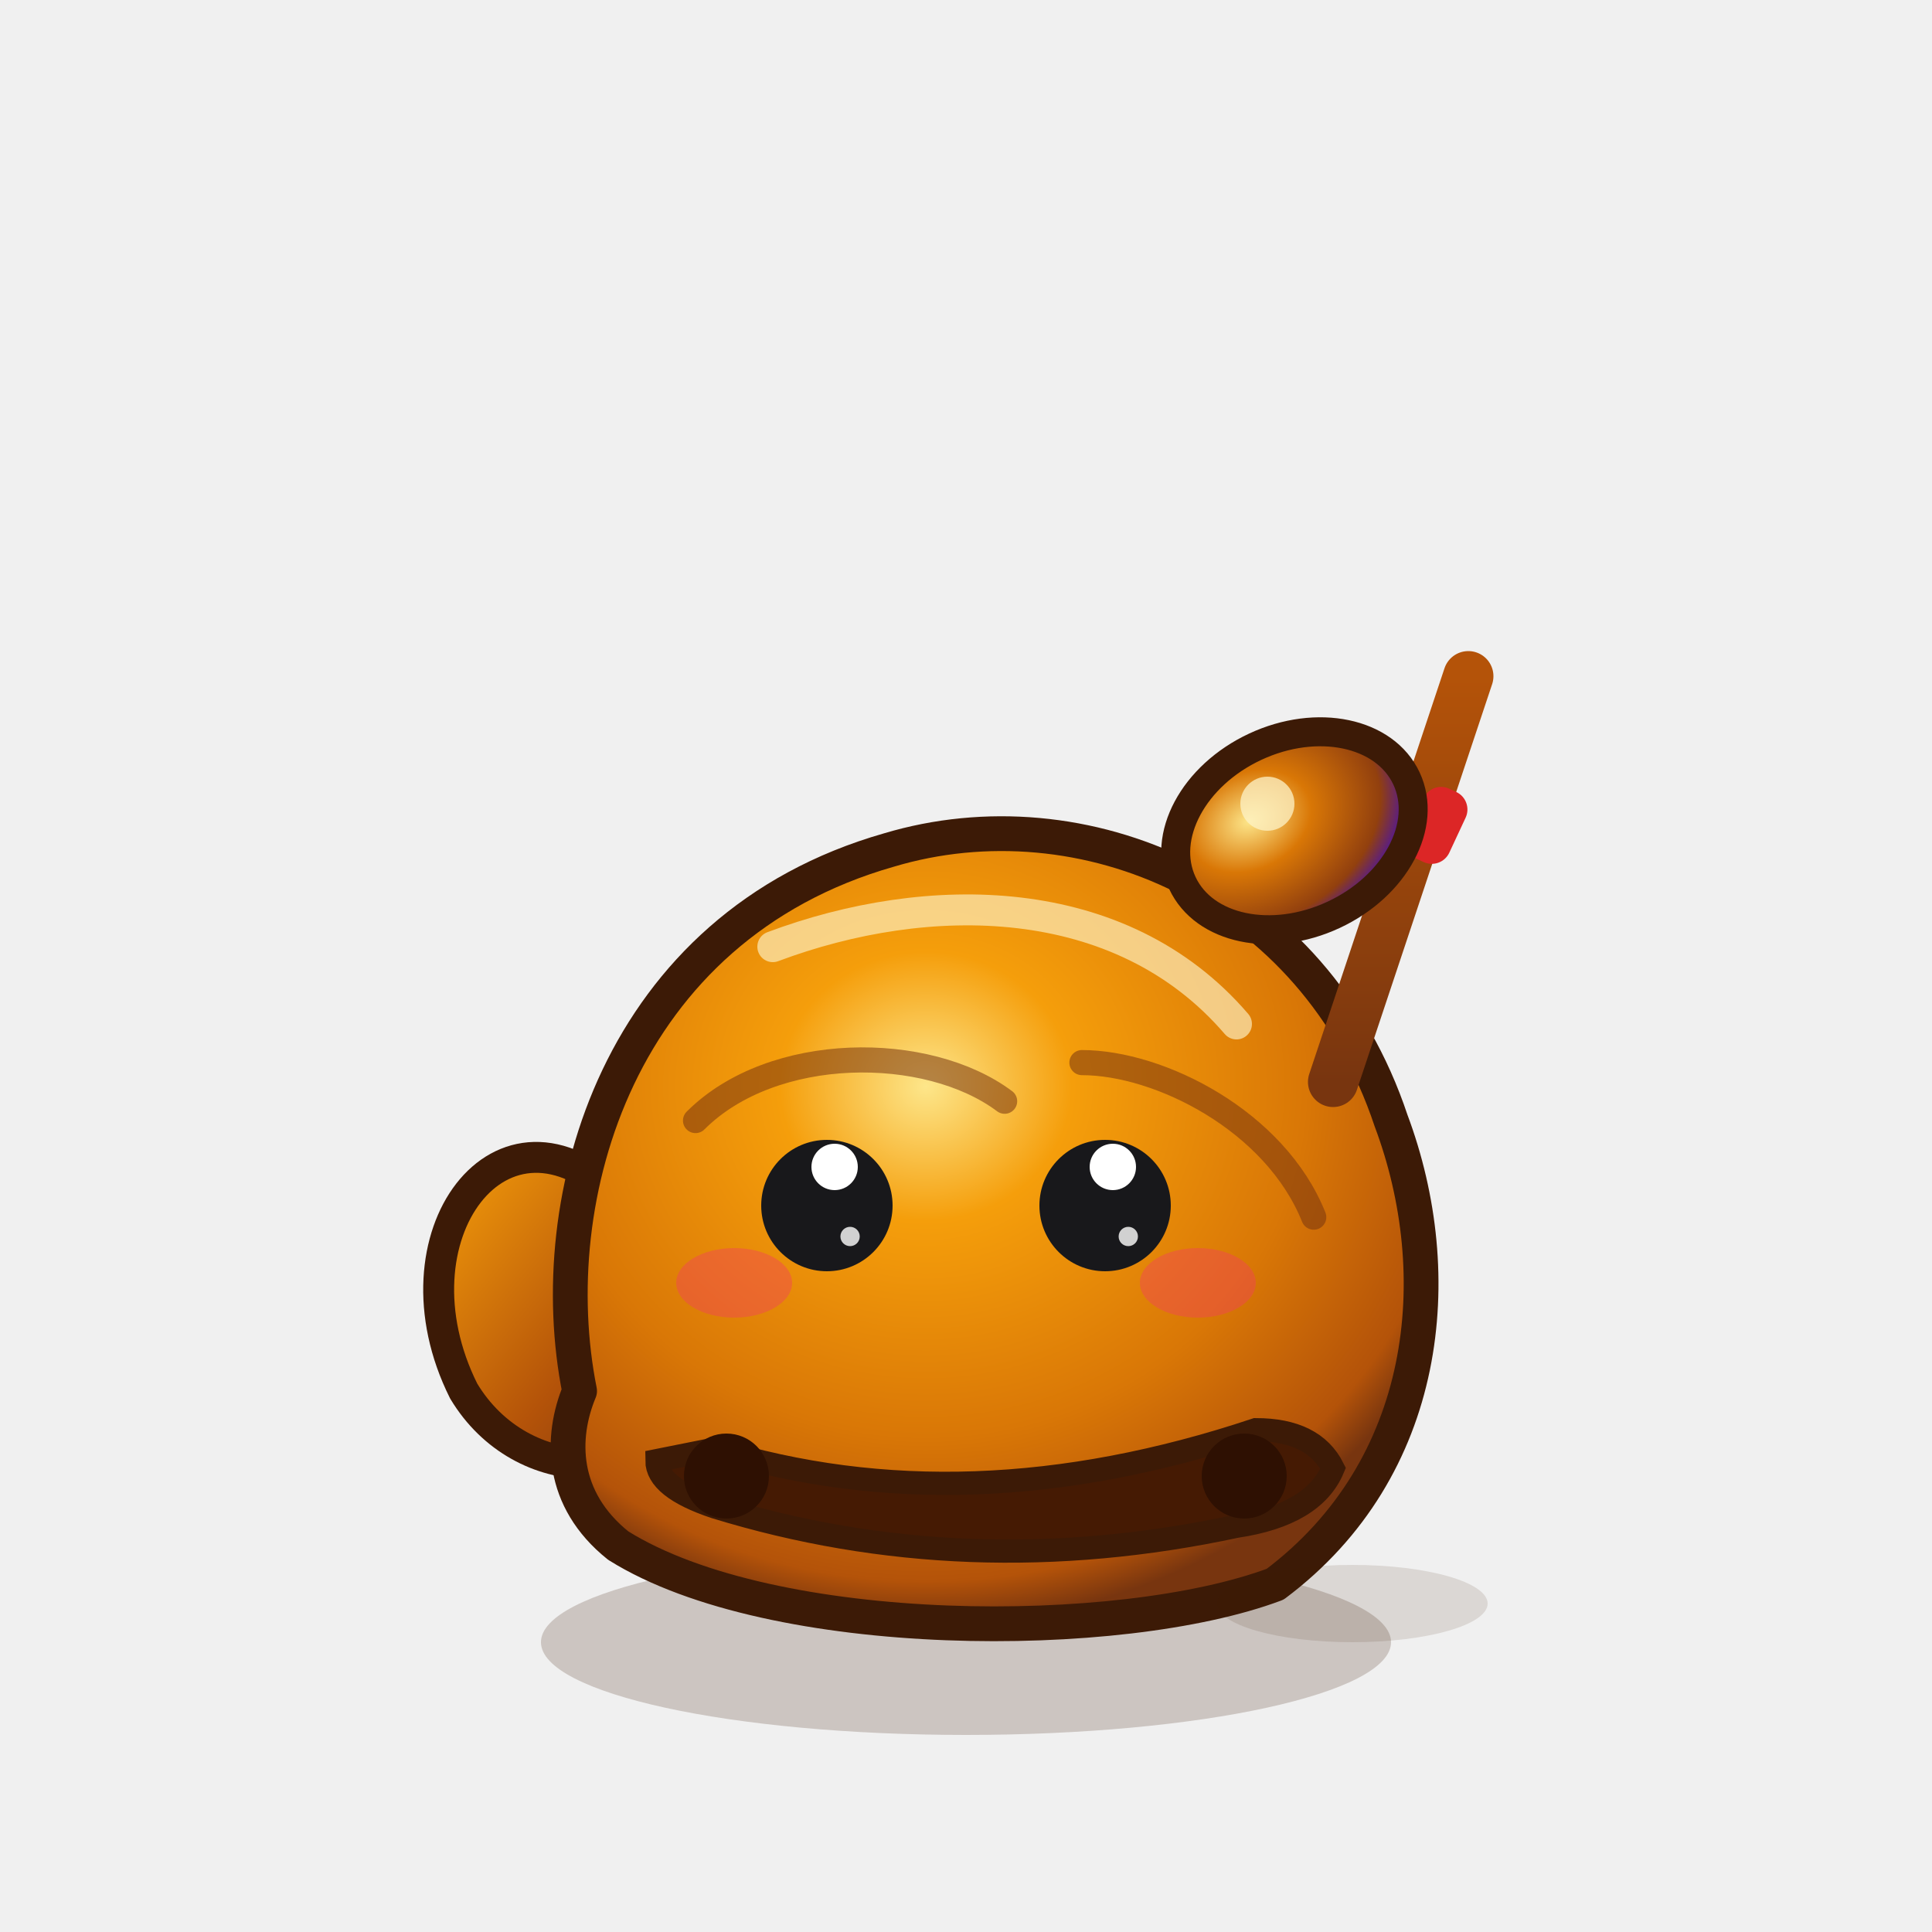
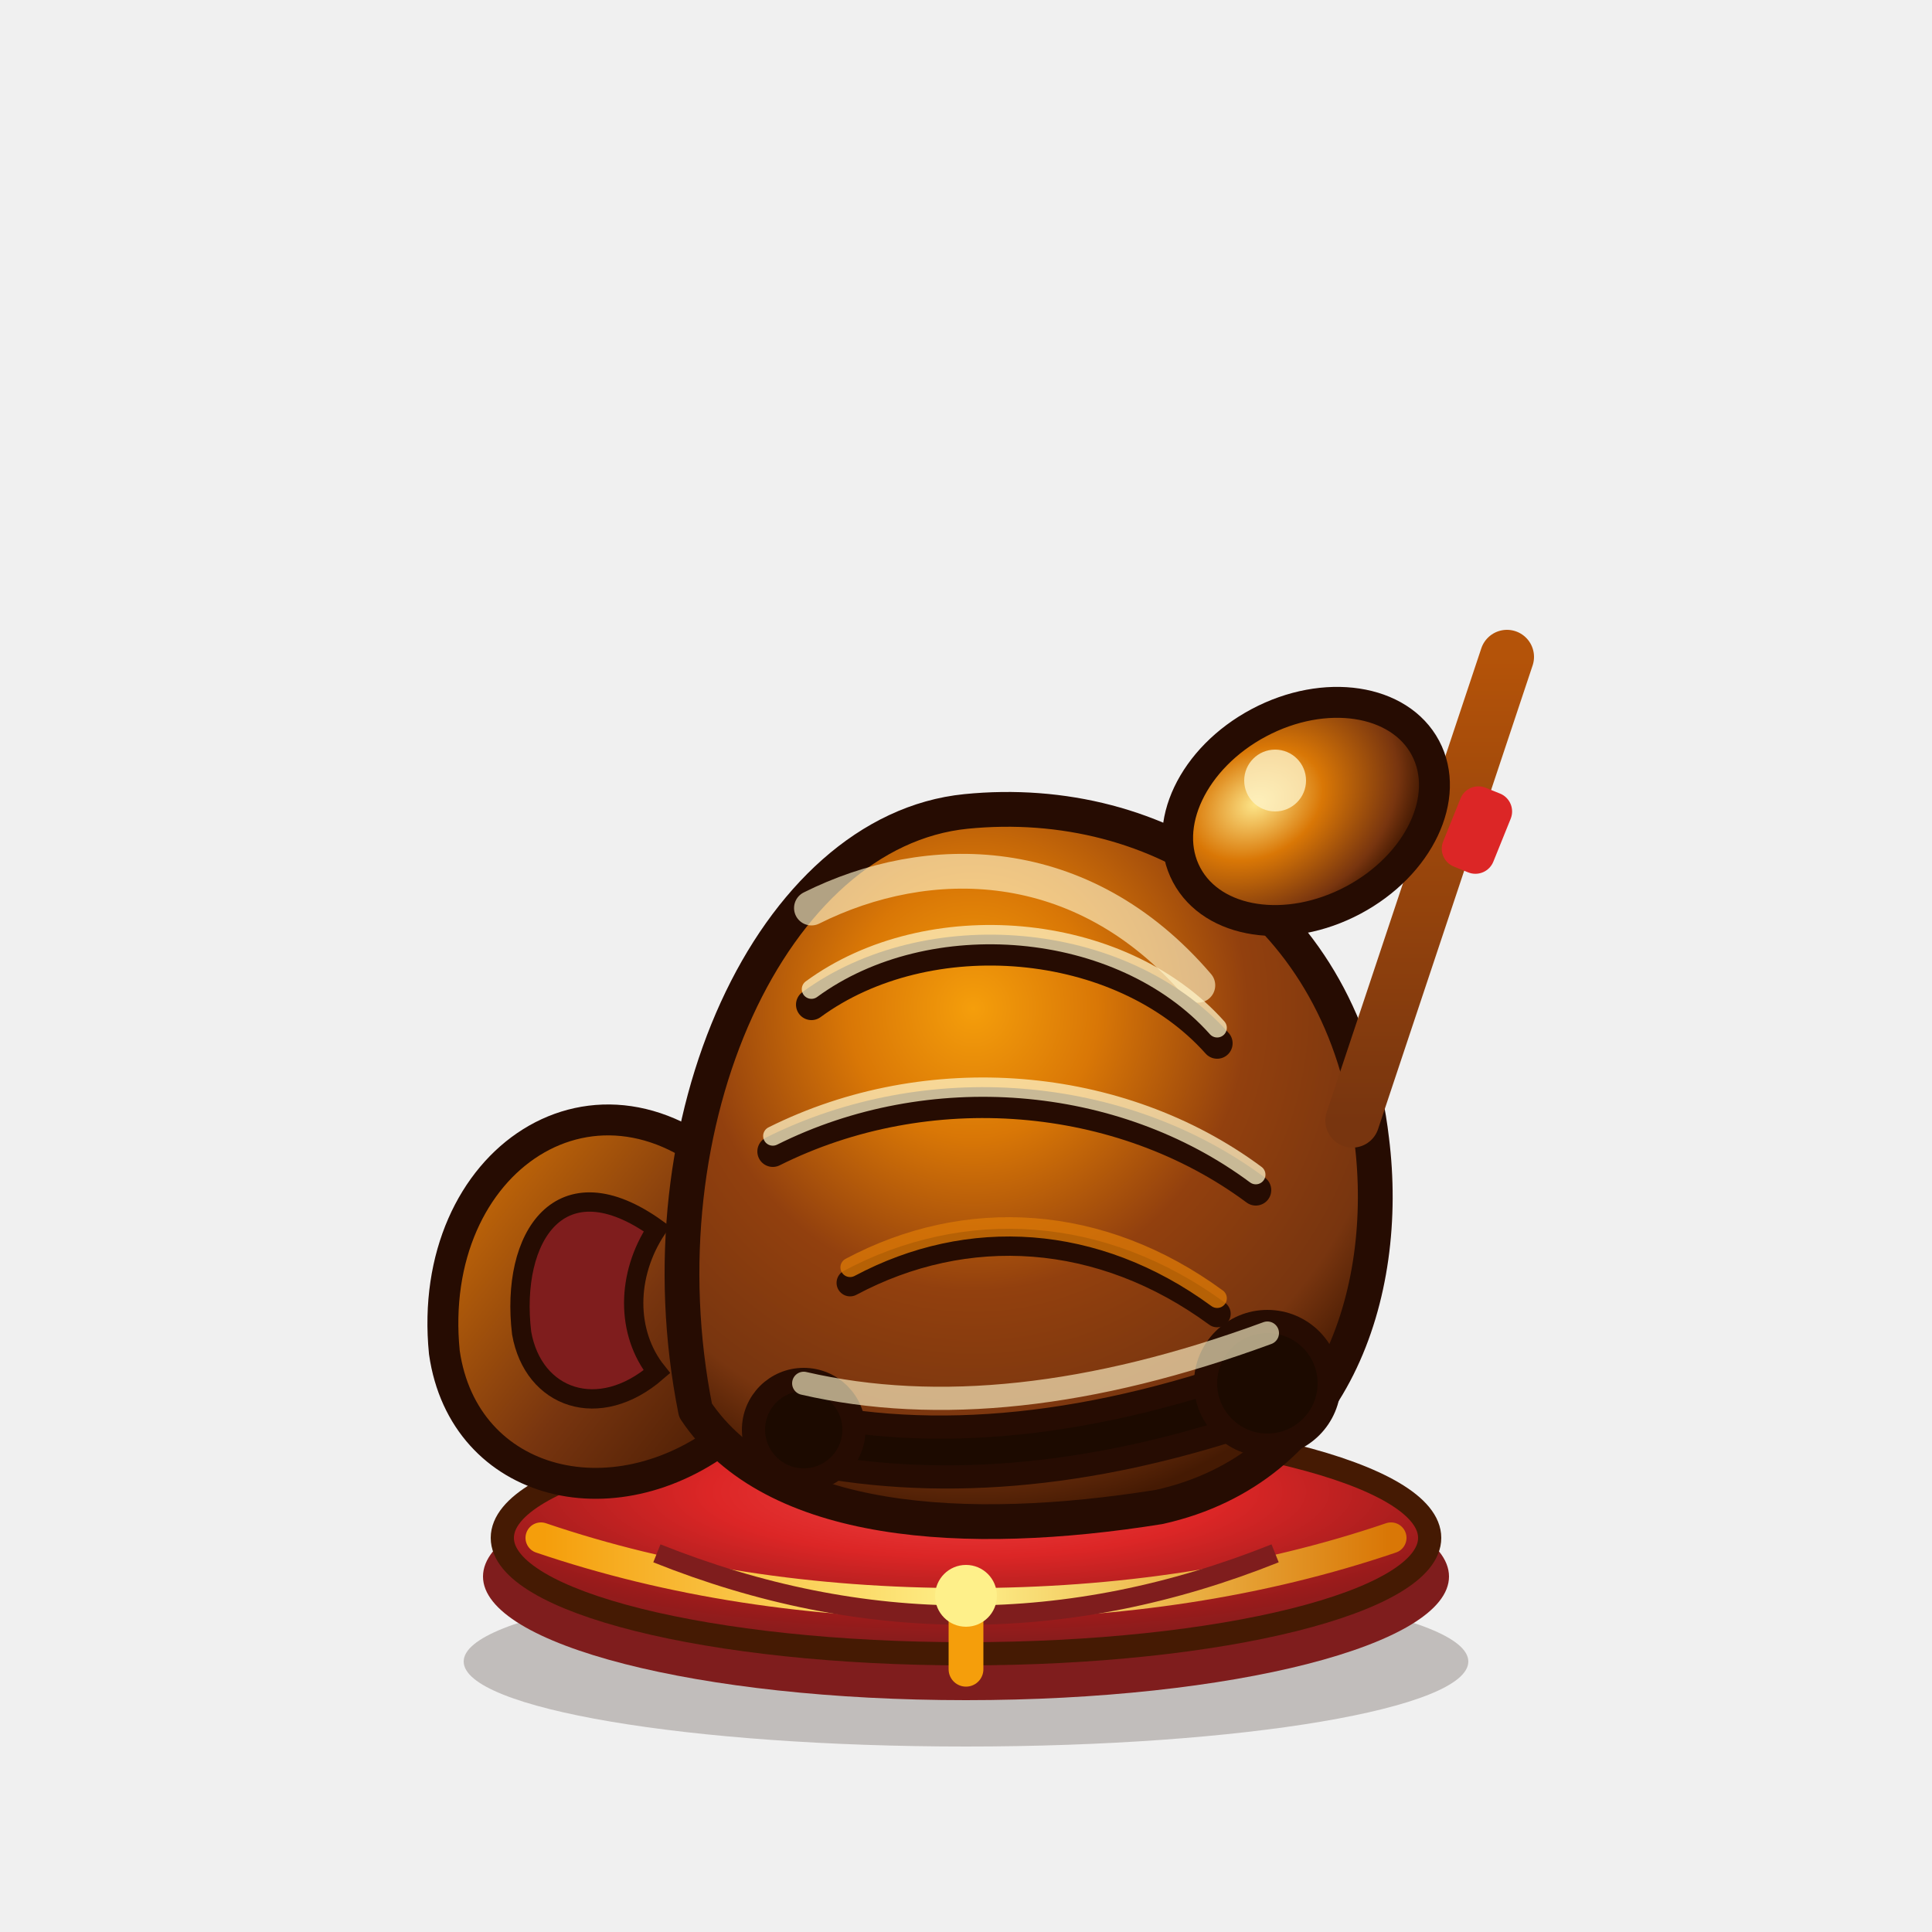
<svg xmlns="http://www.w3.org/2000/svg" viewBox="-25 -25 50 50">
  <defs>
-     <radialGradient id="fish-wood-grad" cx="42%" cy="32%" r="68%">
-       <stop offset="0%" stop-color="#FDE68A" />
-       <stop offset="25%" stop-color="#F59E0B" />
-       <stop offset="65%" stop-color="#D97706" />
-       <stop offset="92%" stop-color="#B45309" />
-       <stop offset="100%" stop-color="#78350F" />
+     <radialGradient id="fish-wood-grad" cx="42%" cy="28%" r="72%">
+       <stop offset="0%" stop-color="#F59E0B" />
+       <stop offset="25%" stop-color="#D97706" />
+       <stop offset="55%" stop-color="#92400E" />
+       <stop offset="85%" stop-color="#78350F" />
+       <stop offset="100%" stop-color="#451A03" />
    </radialGradient>
-     <linearGradient id="fish-tail-grad" x1="0" y1="0" x2="1" y2="1">
+     <linearGradient id="fish-handle-grad" x1="0" y1="0" x2="1" y2="1">
+       <stop offset="0%" stop-color="#D97706" />
+       <stop offset="60%" stop-color="#78350F" />
+       <stop offset="100%" stop-color="#451A03" />
+     </linearGradient>
+     <radialGradient id="cushion-silk-grad" cx="50%" cy="30%" r="70%">
+       <stop offset="0%" stop-color="#EF4444" />
+       <stop offset="40%" stop-color="#DC2626" />
+       <stop offset="80%" stop-color="#991B1B" />
+       <stop offset="100%" stop-color="#7F1D1D" />
+     </radialGradient>
+     <linearGradient id="gold-brocade-grad" x1="0" y1="0" x2="1" y2="0">
      <stop offset="0%" stop-color="#F59E0B" />
-       <stop offset="60%" stop-color="#B45309" />
-       <stop offset="100%" stop-color="#78350F" />
+       <stop offset="50%" stop-color="#FEF08A" />
+       <stop offset="100%" stop-color="#D97706" />
    </linearGradient>
    <radialGradient id="mallet-head-grad" cx="35%" cy="35%" r="65%">
      <stop offset="0%" stop-color="#FDE68A" />
      <stop offset="40%" stop-color="#D97706" />
-       <stop offset="85%" stop-color="#92400E" />
-       <stop offset="100%" stop-color="#581C87" />
+       <stop offset="85%" stop-color="#78350F" />
+       <stop offset="100%" stop-color="#451A03" />
    </radialGradient>
    <linearGradient id="mallet-handle-grad" x1="0" y1="0" x2="0" y2="1">
      <stop offset="0%" stop-color="#B45309" />
      <stop offset="100%" stop-color="#78350F" />
    </linearGradient>
    <linearGradient id="gold-q-grad" x1="0" y1="0" x2="0" y2="1">
      <stop offset="0%" stop-color="#FEF08A" />
      <stop offset="100%" stop-color="#F59E0B" />
    </linearGradient>
  </defs>
  <style>
-     /* 木鱼身体微倾与仰望思考律动 (2.4s 循环) */
-     @keyframes fish-think {
+     /* 思考轻微呼吸律动 (2.4s 循环) */
+     @keyframes fish-meditate {
      0%, 100% {
-         transform: rotate(0deg) translateY(0px);
+         transform: scale(1.0, 1.0);
      }
      50% {
-         transform: rotate(-3.5deg) translateY(-1px);
+         transform: scale(1.02, 0.98);
      }
    }

-     /* 眼睛向上仰望呆萌微移 */
-     @keyframes eyes-look-up {
-       0%, 100% {
-         transform: translate(0px, 0px);
-       }
-       30%, 70% {
-         transform: translate(0.6px, -1.2px);
-       }
-     }
- 
-     /* 小木槌头顶钟摆式悬浮摇摆 */
+     /* 悬浮木槌钟摆式摇晃 */
    @keyframes mallet-pendulum {
      0%, 100% {
        transform: rotate(-10deg) translateY(0px);
      }
      50% {
        transform: rotate(14deg) translateY(-2px);
      }
    }

-     /* 禅意思考气泡浮动 1 */
+     /* 禅意思考气泡 1 */
    @keyframes bubble-rise-1 {
      0%, 100% {
        transform: translateY(0px) scale(0.6);
        opacity: 0;
      }
      20% {
        opacity: 0.8;
      }
      60% {
        transform: translateY(-8px) scale(1.1);
        opacity: 0.8;
      }
      80%, 100% {
        transform: translateY(-14px) scale(1.2);
        opacity: 0;
      }
    }

-     /* 禅意思考气泡浮动 2 (相位差) */
+     /* 禅意思考气泡 2 */
    @keyframes bubble-rise-2 {
      0%, 30% {
        transform: translateY(0px) scale(0.5);
        opacity: 0;
      }
      45% {
        opacity: 0.85;
      }
      75% {
        transform: translateY(-9px) scale(1.0);
        opacity: 0.85;
      }
      95%, 100% {
        transform: translateY(-15px) scale(1.2);
        opacity: 0;
      }
    }

-     /* 金色小问号浮升 */
+     /* 发光金色小问号 */
    @keyframes question-rise {
      0%, 40% {
        transform: translateY(0px) scale(0.5);
        opacity: 0;
      }
      55% {
        opacity: 0.95;
        transform: translateY(-3px) scale(1.1);
      }
      80% {
        transform: translateY(-8px) scale(1.0);
        opacity: 0.9;
      }
      100% {
        transform: translateY(-13px) scale(0.8);
        opacity: 0;
      }
    }

-     #fish-think-group {
-       transform-origin: 0px 17.5px;
-       animation: fish-think 2.4s ease-in-out infinite;
+     #fish-think-body {
+       transform-origin: 0px 14.5px;
+       animation: fish-meditate 2.4s ease-in-out infinite;
    }

-     #eyes-think-group {
-       animation: eyes-look-up 2.4s ease-in-out infinite;
-     }
- 
-     #mallet-think-group {
-       transform-origin: 10px -2px;
+     #mallet-think {
+       transform-origin: 11px -2px;
      animation: mallet-pendulum 2.4s ease-in-out infinite;
    }

    #bubble-1 {
      animation: bubble-rise-1 2.4s ease-out infinite;
    }

    #bubble-2 {
      animation: bubble-rise-2 2.4s ease-out infinite;
    }

    #think-q {
      animation: question-rise 2.4s ease-out infinite;
    }
  </style>
-   <g id="shadow-js">
-     <ellipse cx="0" cy="17.5" rx="11" ry="2.4" fill="rgba(60,26,6,0.2)" />
+   <g id="shadow-js" style="transform-origin: 0px 18px">
+     <ellipse cx="0" cy="18" rx="13" ry="2.2" fill="rgba(28,10,0,0.22)" />
+   </g>
+   <g id="cushion-base">
+     <ellipse cx="0" cy="15.8" rx="12.5" ry="3.2" fill="#7F1D1D" />
+     <ellipse cx="0" cy="14.8" rx="12" ry="3.0" fill="url(#cushion-silk-grad)" stroke="#451A03" stroke-width="0.6" />
+     <path d="M -11 14.8 Q -6 16.5 0 16.5 Q 6 16.5 11 14.8" fill="none" stroke="url(#gold-brocade-grad)" stroke-width="0.8" stroke-linecap="round" />
+     <path d="M -8 15.2 Q -4 16.8 0 16.8 Q 4 16.8 8 15.2" fill="none" stroke="#7F1D1D" stroke-width="0.5" />
+     <line x1="0" y1="16.5" x2="0" y2="18.2" stroke="#F59E0B" stroke-width="0.9" stroke-linecap="round" />
+     <circle cx="0" cy="16.3" r="0.8" fill="#FEF08A" />
  </g>
  <g id="body-js">
-     <g id="fish-think-group">
-       <path id="fish-tail" d="M -9 6 C -12 3, -15 7, -13 11 C -11.5 13.5, -8 13.5, -7 11 C -8 9.5, -8 7.5, -9 6 Z" fill="url(#fish-tail-grad)" stroke="#3C1A06" stroke-width="0.8" stroke-linejoin="round" />
-       <path id="fish-shell" d="M -10 11 C -11 6, -9 -1, -2 -3 C 3 -4.5, 9 -2, 11 4 C 12.5 8, 12 13, 8 16 C 4 17.5, -5 17.5, -9 15 C -10.5 13.8, -10.5 12.2, -10 11 Z" fill="url(#fish-wood-grad)" stroke="#3C1A06" stroke-width="0.9" stroke-linejoin="round" />
-       <path d="M -5 -0.5 C -1 -2, 4 -2, 7 1.5" fill="none" stroke="#FEF3C7" stroke-width="0.8" stroke-linecap="round" opacity="0.65" />
-       <g id="carved-lines" opacity="0.55">
-         <path d="M -7 4 C -5 2, -1 2, 1 3.5" fill="none" stroke="#78350F" stroke-width="0.65" stroke-linecap="round" />
-         <path d="M 3 2.5 C 5 2.5, 8 4, 9 6.5" fill="none" stroke="#78350F" stroke-width="0.65" stroke-linecap="round" />
+     <g id="fish-think-body">
+       <g id="fish-handle">
+         <path d="M -6 5.5 C -9.5 2, -14 5, -13.5 10 C -13 13.5, -9 14.5, -6 12 C -7.5 10.5, -7.5 8, -6 5.5 Z" fill="url(#fish-handle-grad)" stroke="#260C02" stroke-width="0.8" stroke-linejoin="round" />
+         <path d="M -8 6.8 C -10.5 5, -11.8 7, -11.5 9.5 C -11.2 11.2, -9.5 11.8, -8 10.5 C -8.8 9.5, -8.8 8, -8 6.8 Z" fill="#7F1D1D" stroke="#260C02" stroke-width="0.5" />
      </g>
-       <g id="fish-slit">
-         <path d="M -6.5 12.5 Q 0 14.5 7.5 12 Q 9 12 9.5 13 Q 9 14.2 7 14.5 Q 0 16 -6.5 14 Q -8 13.5 -8 12.8 Z" fill="#451A03" stroke="#3C1A06" stroke-width="0.6" />
-         <circle cx="-6.2" cy="13.2" r="1.1" fill="#2E1002" />
-         <circle cx="7.2" cy="13.2" r="1.1" fill="#2E1002" />
+       <path id="fish-main-dome" d="M -7 11.5 C -8.5 4, -5 -3.5, 0 -4 C 5 -4.5, 9.8 -1.5, 10.5 4.5 C 11 8.5, 9.5 13, 5 14 C 0 14.8, -5 14.5, -7 11.5 Z" fill="url(#fish-wood-grad)" stroke="#260C02" stroke-width="0.9" stroke-linejoin="round" />
+       <path d="M -4 -1.5 C -1 -3, 3 -3, 6 0.5" fill="none" stroke="#FEF3C7" stroke-width="0.9" stroke-linecap="round" opacity="0.65" />
+       <g id="carved-motifs">
+         <path d="M -4 1 C -1 -1.2, 4 -0.8, 6.5 2" fill="none" stroke="#260C02" stroke-width="0.8" stroke-linecap="round" />
+         <path d="M -4 0.6 C -1 -1.6, 4 -1.2, 6.5 1.6" fill="none" stroke="#FEF3C7" stroke-width="0.5" stroke-linecap="round" opacity="0.75" />
+         <path d="M -5 4.8 C -1 2.8, 4 3.2, 7.5 5.8" fill="none" stroke="#260C02" stroke-width="0.8" stroke-linecap="round" />
+         <path d="M -5 4.4 C -1 2.4, 4 2.8, 7.5 5.4" fill="none" stroke="#FEF3C7" stroke-width="0.5" stroke-linecap="round" opacity="0.75" />
+         <path d="M -3 8.2 C 0 6.6, 3.5 6.8, 6.5 9" fill="none" stroke="#260C02" stroke-width="0.7" stroke-linecap="round" />
+         <path d="M -3 7.8 C 0 6.2, 3.5 6.4, 6.5 8.6" fill="none" stroke="#D97706" stroke-width="0.5" stroke-linecap="round" opacity="0.8" />
      </g>
-       <g id="blush">
-         <ellipse cx="-6" cy="8.2" rx="1.5" ry="0.9" fill="rgba(244,63,94,0.42)" />
-         <ellipse cx="6" cy="8.2" rx="1.5" ry="0.9" fill="rgba(244,63,94,0.42)" />
-       </g>
-       <g id="eyes-js">
-         <g id="eyes-think-group">
-           <g id="eye-left">
-             <circle cx="-3.6" cy="6.2" r="1.7" fill="#18181B" />
-             <circle cx="-3.4" cy="5.2" r="0.6" fill="#FFFFFF" />
-             <circle cx="-3.0" cy="7.0" r="0.25" fill="#FFFFFF" opacity="0.8" />
-           </g>
-           <g id="eye-right">
-             <circle cx="3.6" cy="6.2" r="1.7" fill="#18181B" />
-             <circle cx="3.8" cy="5.2" r="0.6" fill="#FFFFFF" />
-             <circle cx="4.2" cy="7.0" r="0.25" fill="#FFFFFF" opacity="0.8" />
-           </g>
-         </g>
+       <g id="sound-slit">
+         <path d="M -4.5 11.5 Q 1 12.8 8 10.2 Q 8.8 10.8 7.5 11.8 Q 1 14 -4.5 12.8 Z" fill="#1C0A00" stroke="#260C02" stroke-width="0.6" />
+         <circle cx="-4.2" cy="12.0" r="1.3" fill="#1C0A00" stroke="#260C02" stroke-width="0.6" />
+         <circle cx="7.8" cy="10.8" r="1.6" fill="#1C0A00" stroke="#260C02" stroke-width="0.6" />
+         <path d="M -4.2 10.8 Q 1 12.0 7.8 9.5" fill="none" stroke="#FEF3C7" stroke-width="0.6" stroke-linecap="round" opacity="0.65" />
      </g>
    </g>
  </g>
  <g id="mallet-js">
-     <g id="mallet-think-group">
-       <ellipse cx="10" cy="16.5" rx="3.5" ry="1.0" fill="rgba(60,26,6,0.12)" />
-       <path d="M 9.5 3 L 13 -7.5" stroke="url(#mallet-handle-grad)" stroke-width="1.3" stroke-linecap="round" />
-       <rect x="11.2" y="-4" width="2" height="1.2" rx="0.5" fill="#DC2626" transform="rotate(-65 12 -3.5)" />
-       <ellipse cx="8.5" cy="-3.5" rx="3.2" ry="2.4" fill="url(#mallet-head-grad)" stroke="#3C1A06" stroke-width="0.75" transform="rotate(-25 8.5 -3.5)" />
-       <circle cx="7.8" cy="-4.2" r="0.7" fill="#FEF3C7" opacity="0.75" />
+     <g id="mallet-think">
+       <path d="M 10 4 L 14 -8" stroke="url(#mallet-handle-grad)" stroke-width="1.4" stroke-linecap="round" />
+       <rect x="12" y="-4" width="2.2" height="1.4" rx="0.5" fill="#DC2626" transform="rotate(-68 13 -3.5)" />
+       <ellipse cx="8.8" cy="-4" rx="3.5" ry="2.6" fill="url(#mallet-head-grad)" stroke="#260C02" stroke-width="0.8" transform="rotate(-28 8.8 -4)" />
+       <circle cx="8.0" cy="-4.8" r="0.8" fill="#FEF3C7" opacity="0.8" />
    </g>
  </g>
  <g id="effects-js">
    <circle id="bubble-1" cx="-4" cy="-5" r="1.2" fill="#FEF08A" stroke="#F59E0B" stroke-width="0.4" opacity="0" />
    <circle id="bubble-2" cx="-1" cy="-7" r="1.8" fill="#FEF08A" stroke="#F59E0B" stroke-width="0.4" opacity="0" />
    <g id="think-q" opacity="0">
      <text x="2" y="-10" font-family="'PingFang SC', 'Microsoft YaHei', sans-serif" font-size="5" font-weight="bold" fill="url(#gold-q-grad)" stroke="#78350F" stroke-width="0.3" text-anchor="middle">?</text>
    </g>
  </g>
</svg>
